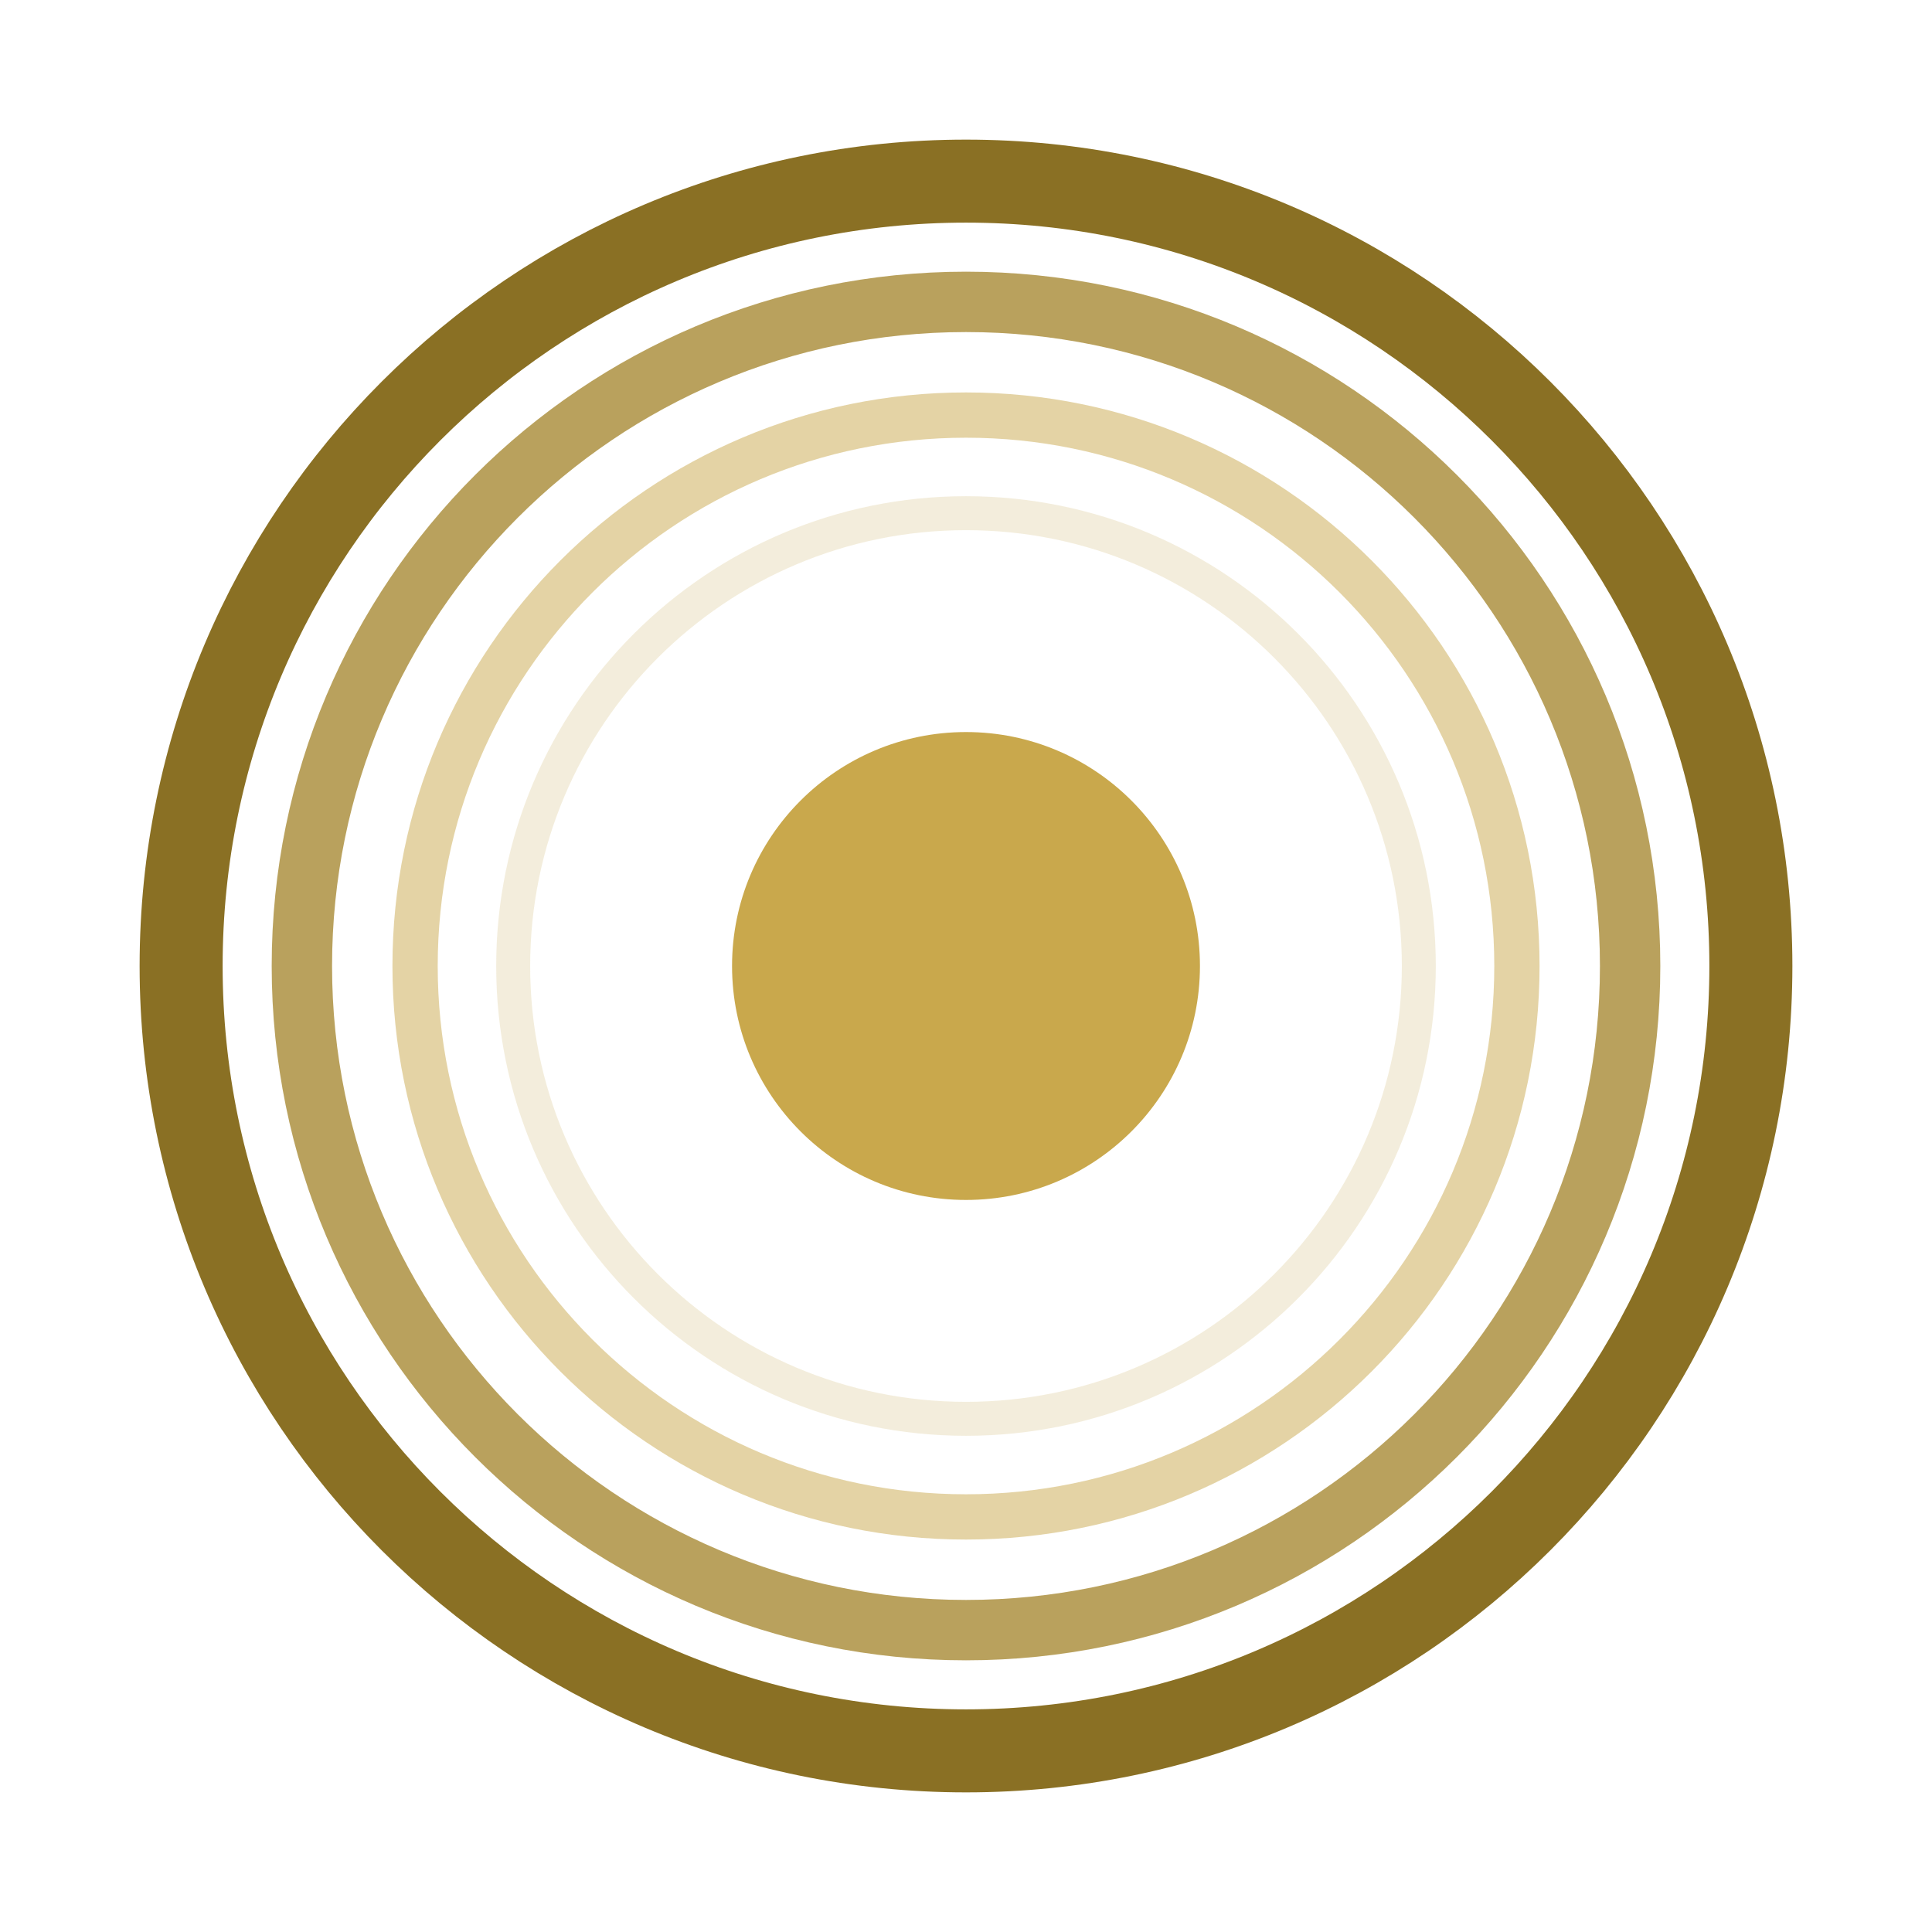
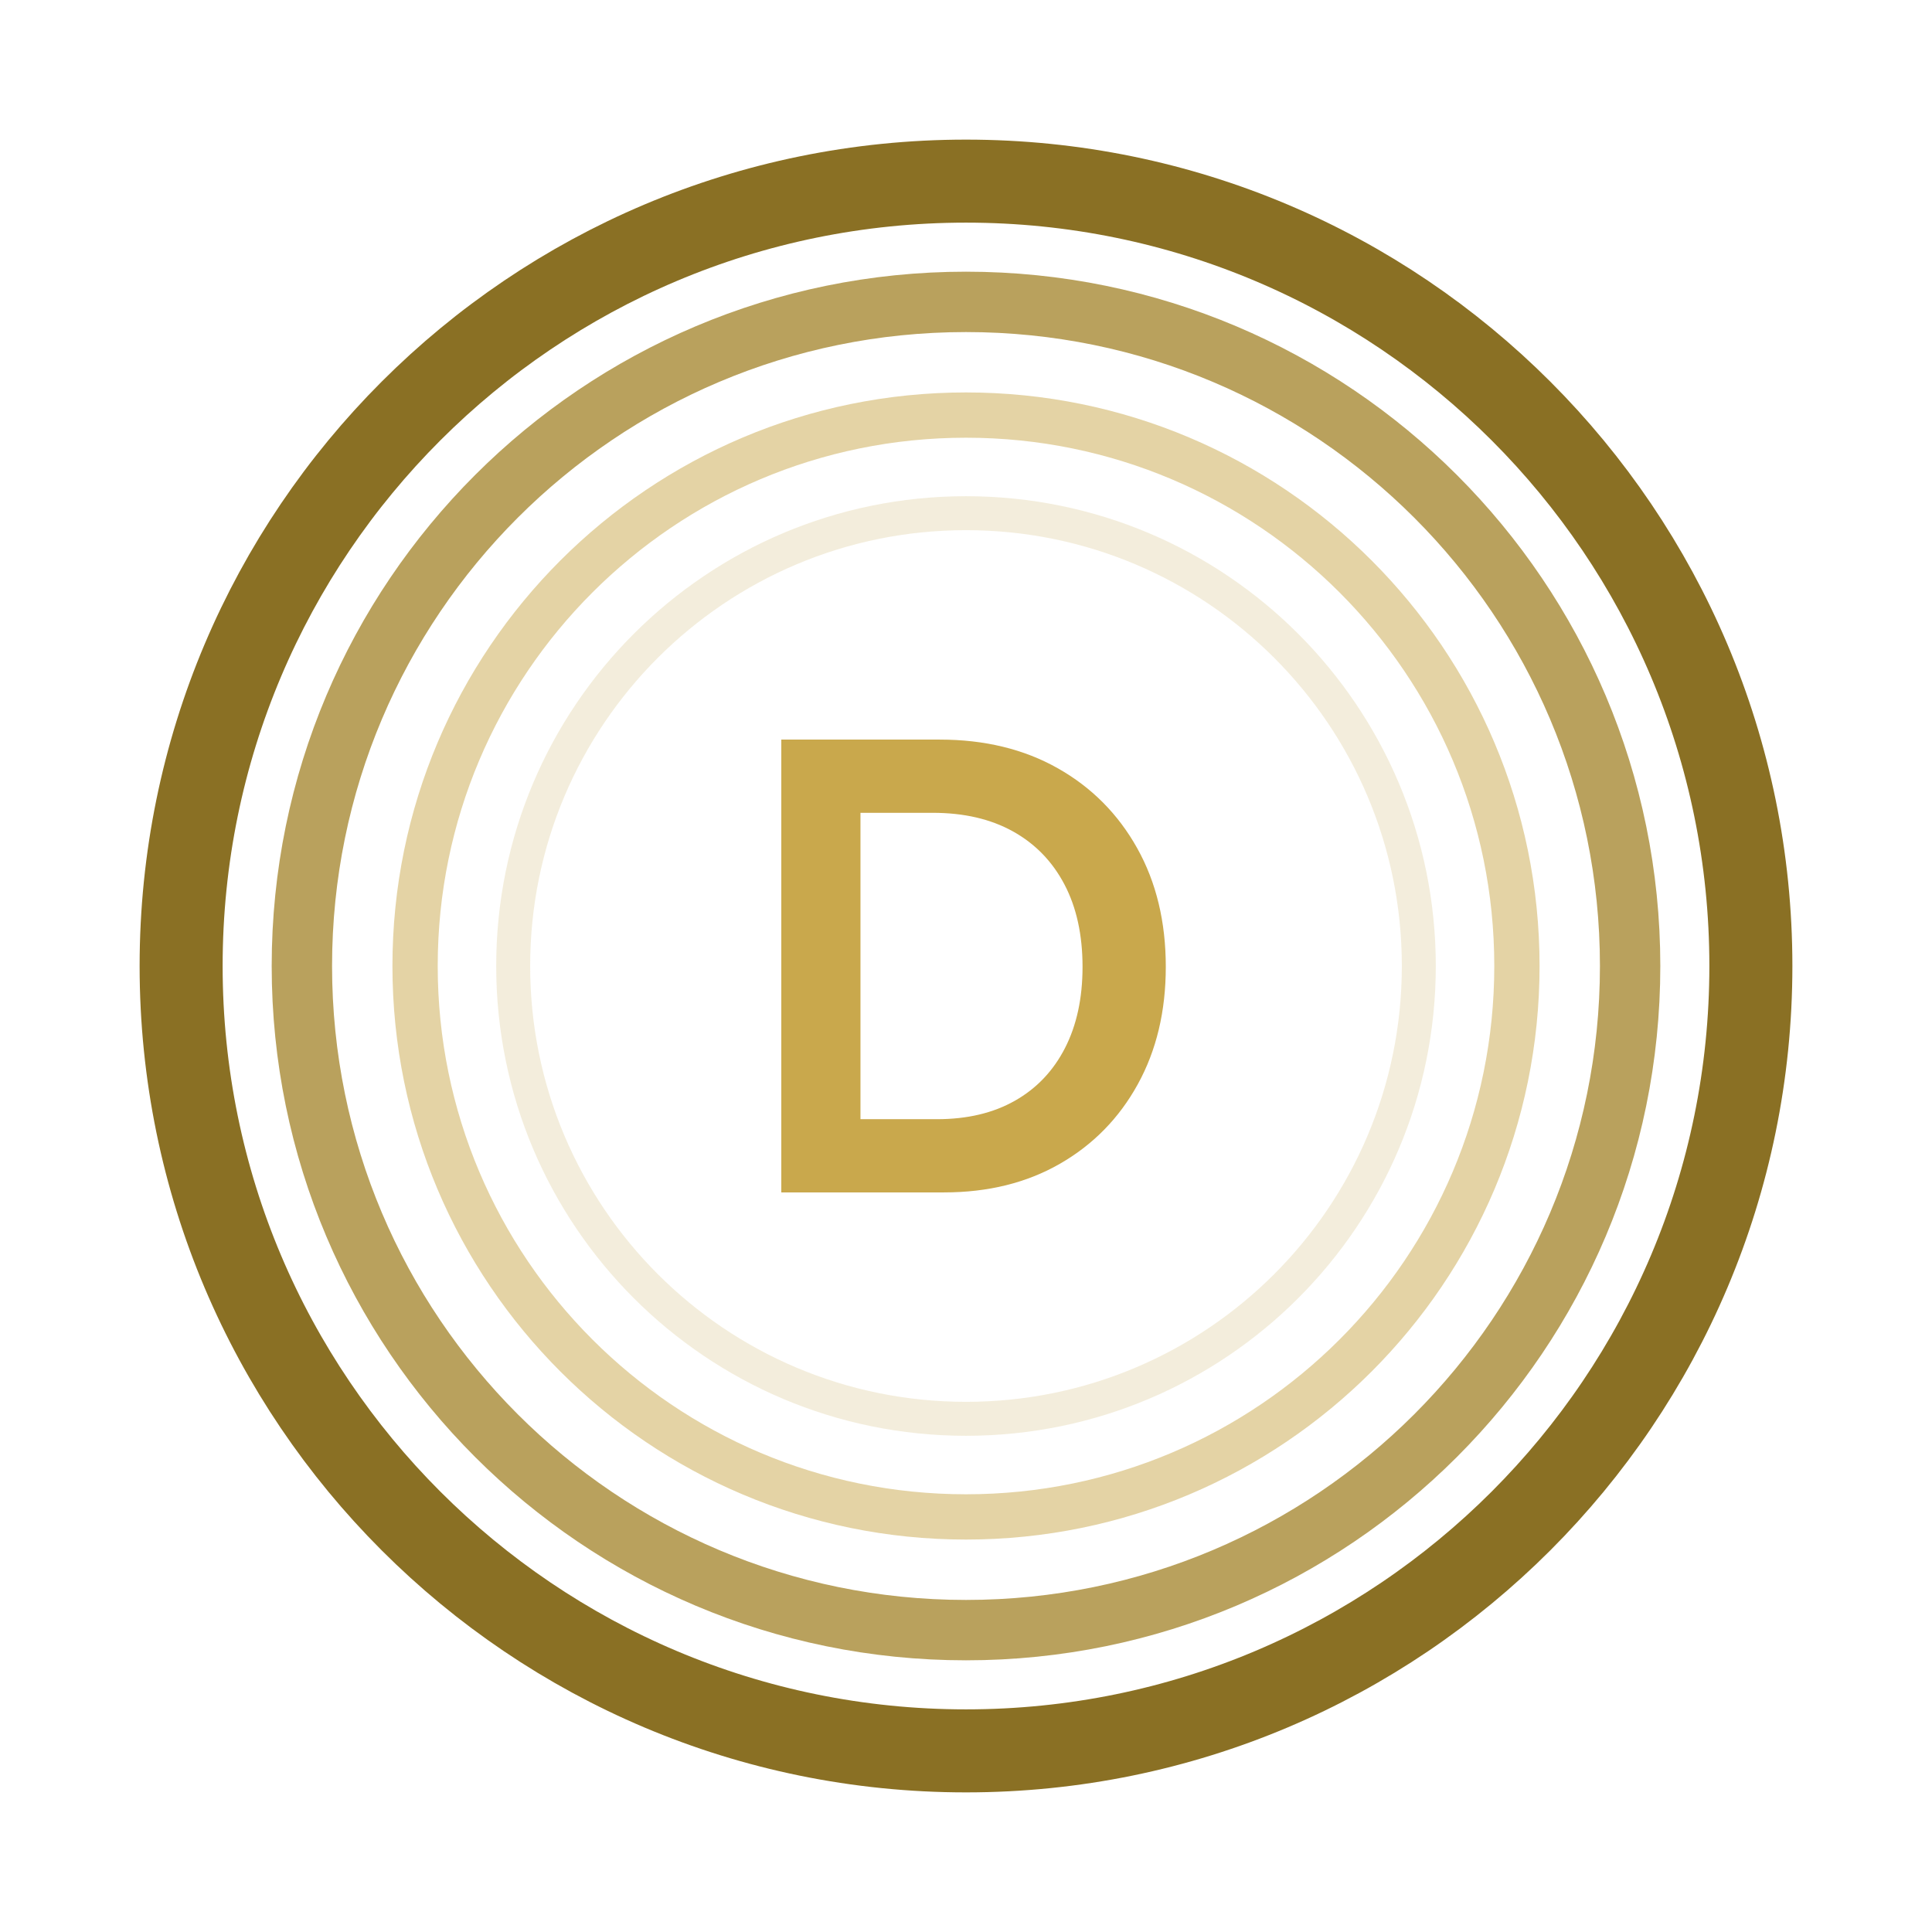
<svg xmlns="http://www.w3.org/2000/svg" width="512" height="512" viewBox="0 0 512 512" role="img" aria-label="Digli mark">
  <circle cx="256" cy="256" r="208" fill="none" stroke="#8a7024" stroke-width="22" />
  <circle cx="256" cy="256" r="176" fill="none" stroke="#a88a35" stroke-width="16" opacity="0.8" />
  <circle cx="256" cy="256" r="146" fill="none" stroke="#c9a84c" stroke-width="12" opacity="0.5" />
  <circle cx="256" cy="256" r="120" fill="none" stroke="#d8c488" stroke-width="9" opacity="0.3" />
-   <circle cx="256" cy="256" r="62" fill="#c9a84c" />
+   <path fill="#c9a84c" d="M250.178 316.0H207.053V196.0H249.029Q266.873 196.0 280.317 203.592Q293.762 211.185 301.354 224.752Q308.947 238.32 308.947 256.23Q308.947 273.86 301.527 287.338Q294.107 300.815 280.892 308.408Q267.677 316.0 250.178 316.0ZM228.033 205.685V306.544L218.101 296.596H248.339Q260.323 296.596 268.949 291.713Q277.576 286.829 282.23 277.751Q286.884 268.673 286.884 256.23Q286.884 243.508 282.082 234.372Q277.28 225.237 268.424 220.32Q259.568 215.404 247.19 215.404H218.101Z" />
</svg>
